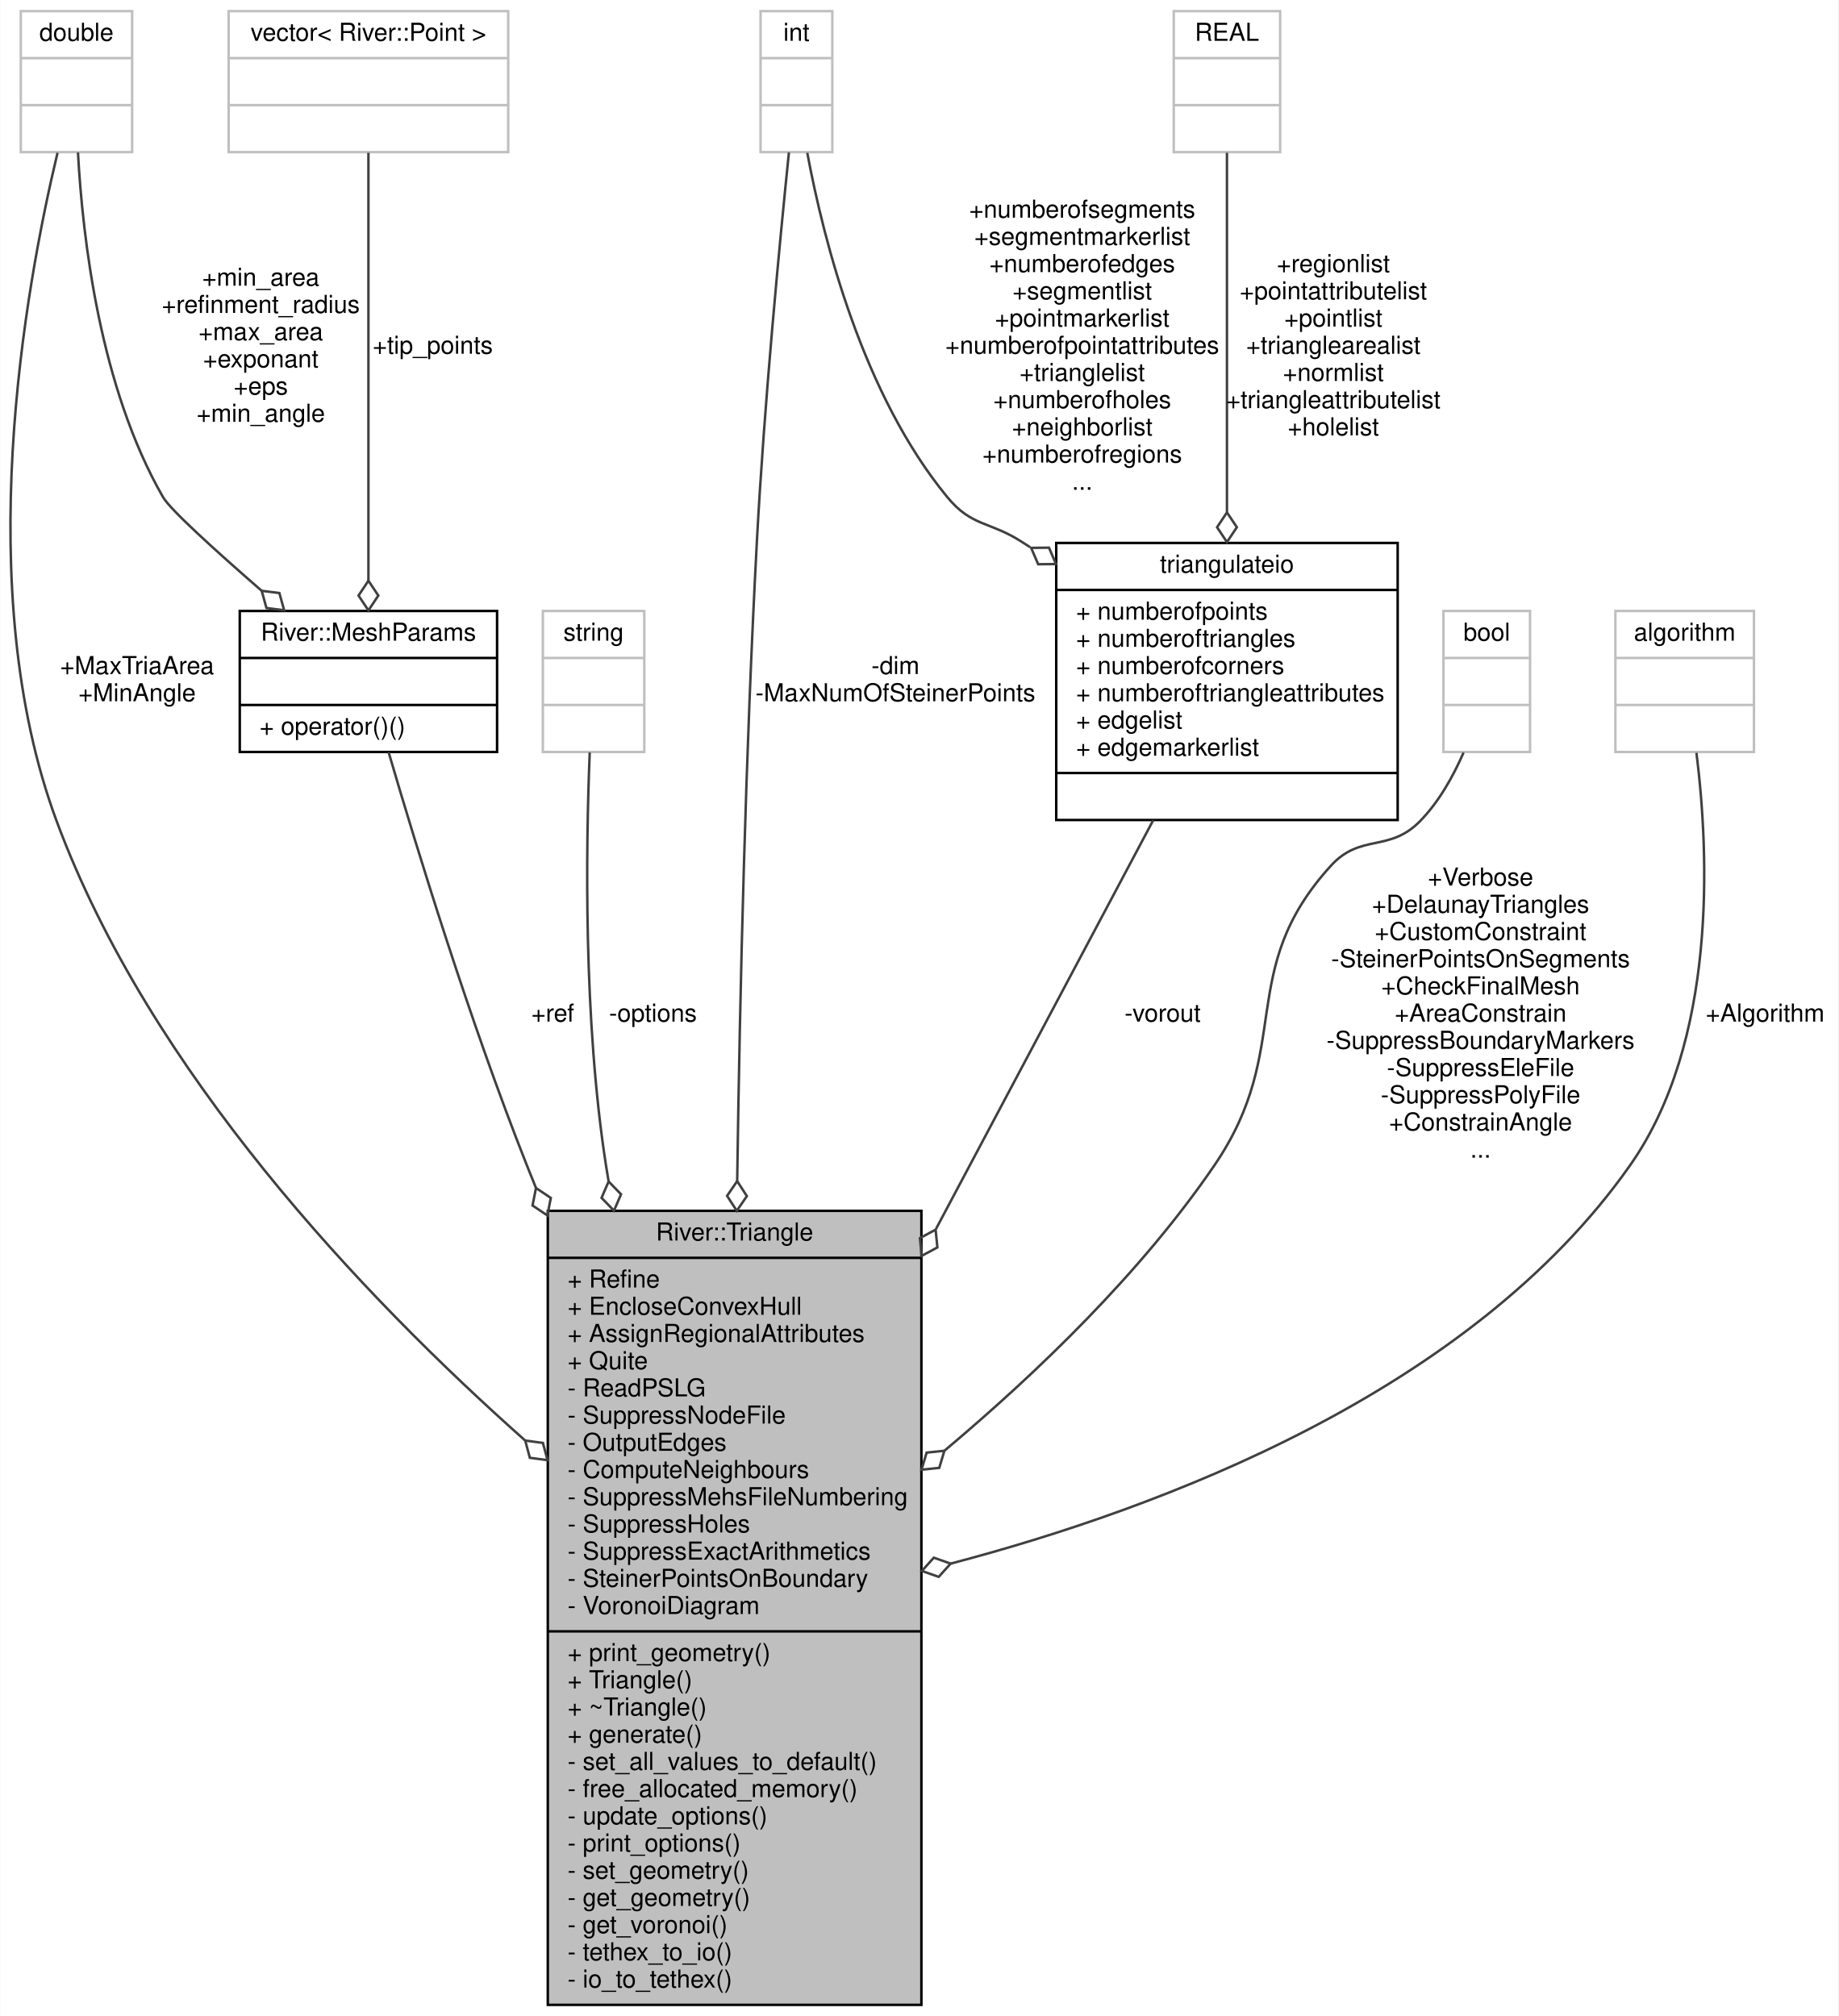
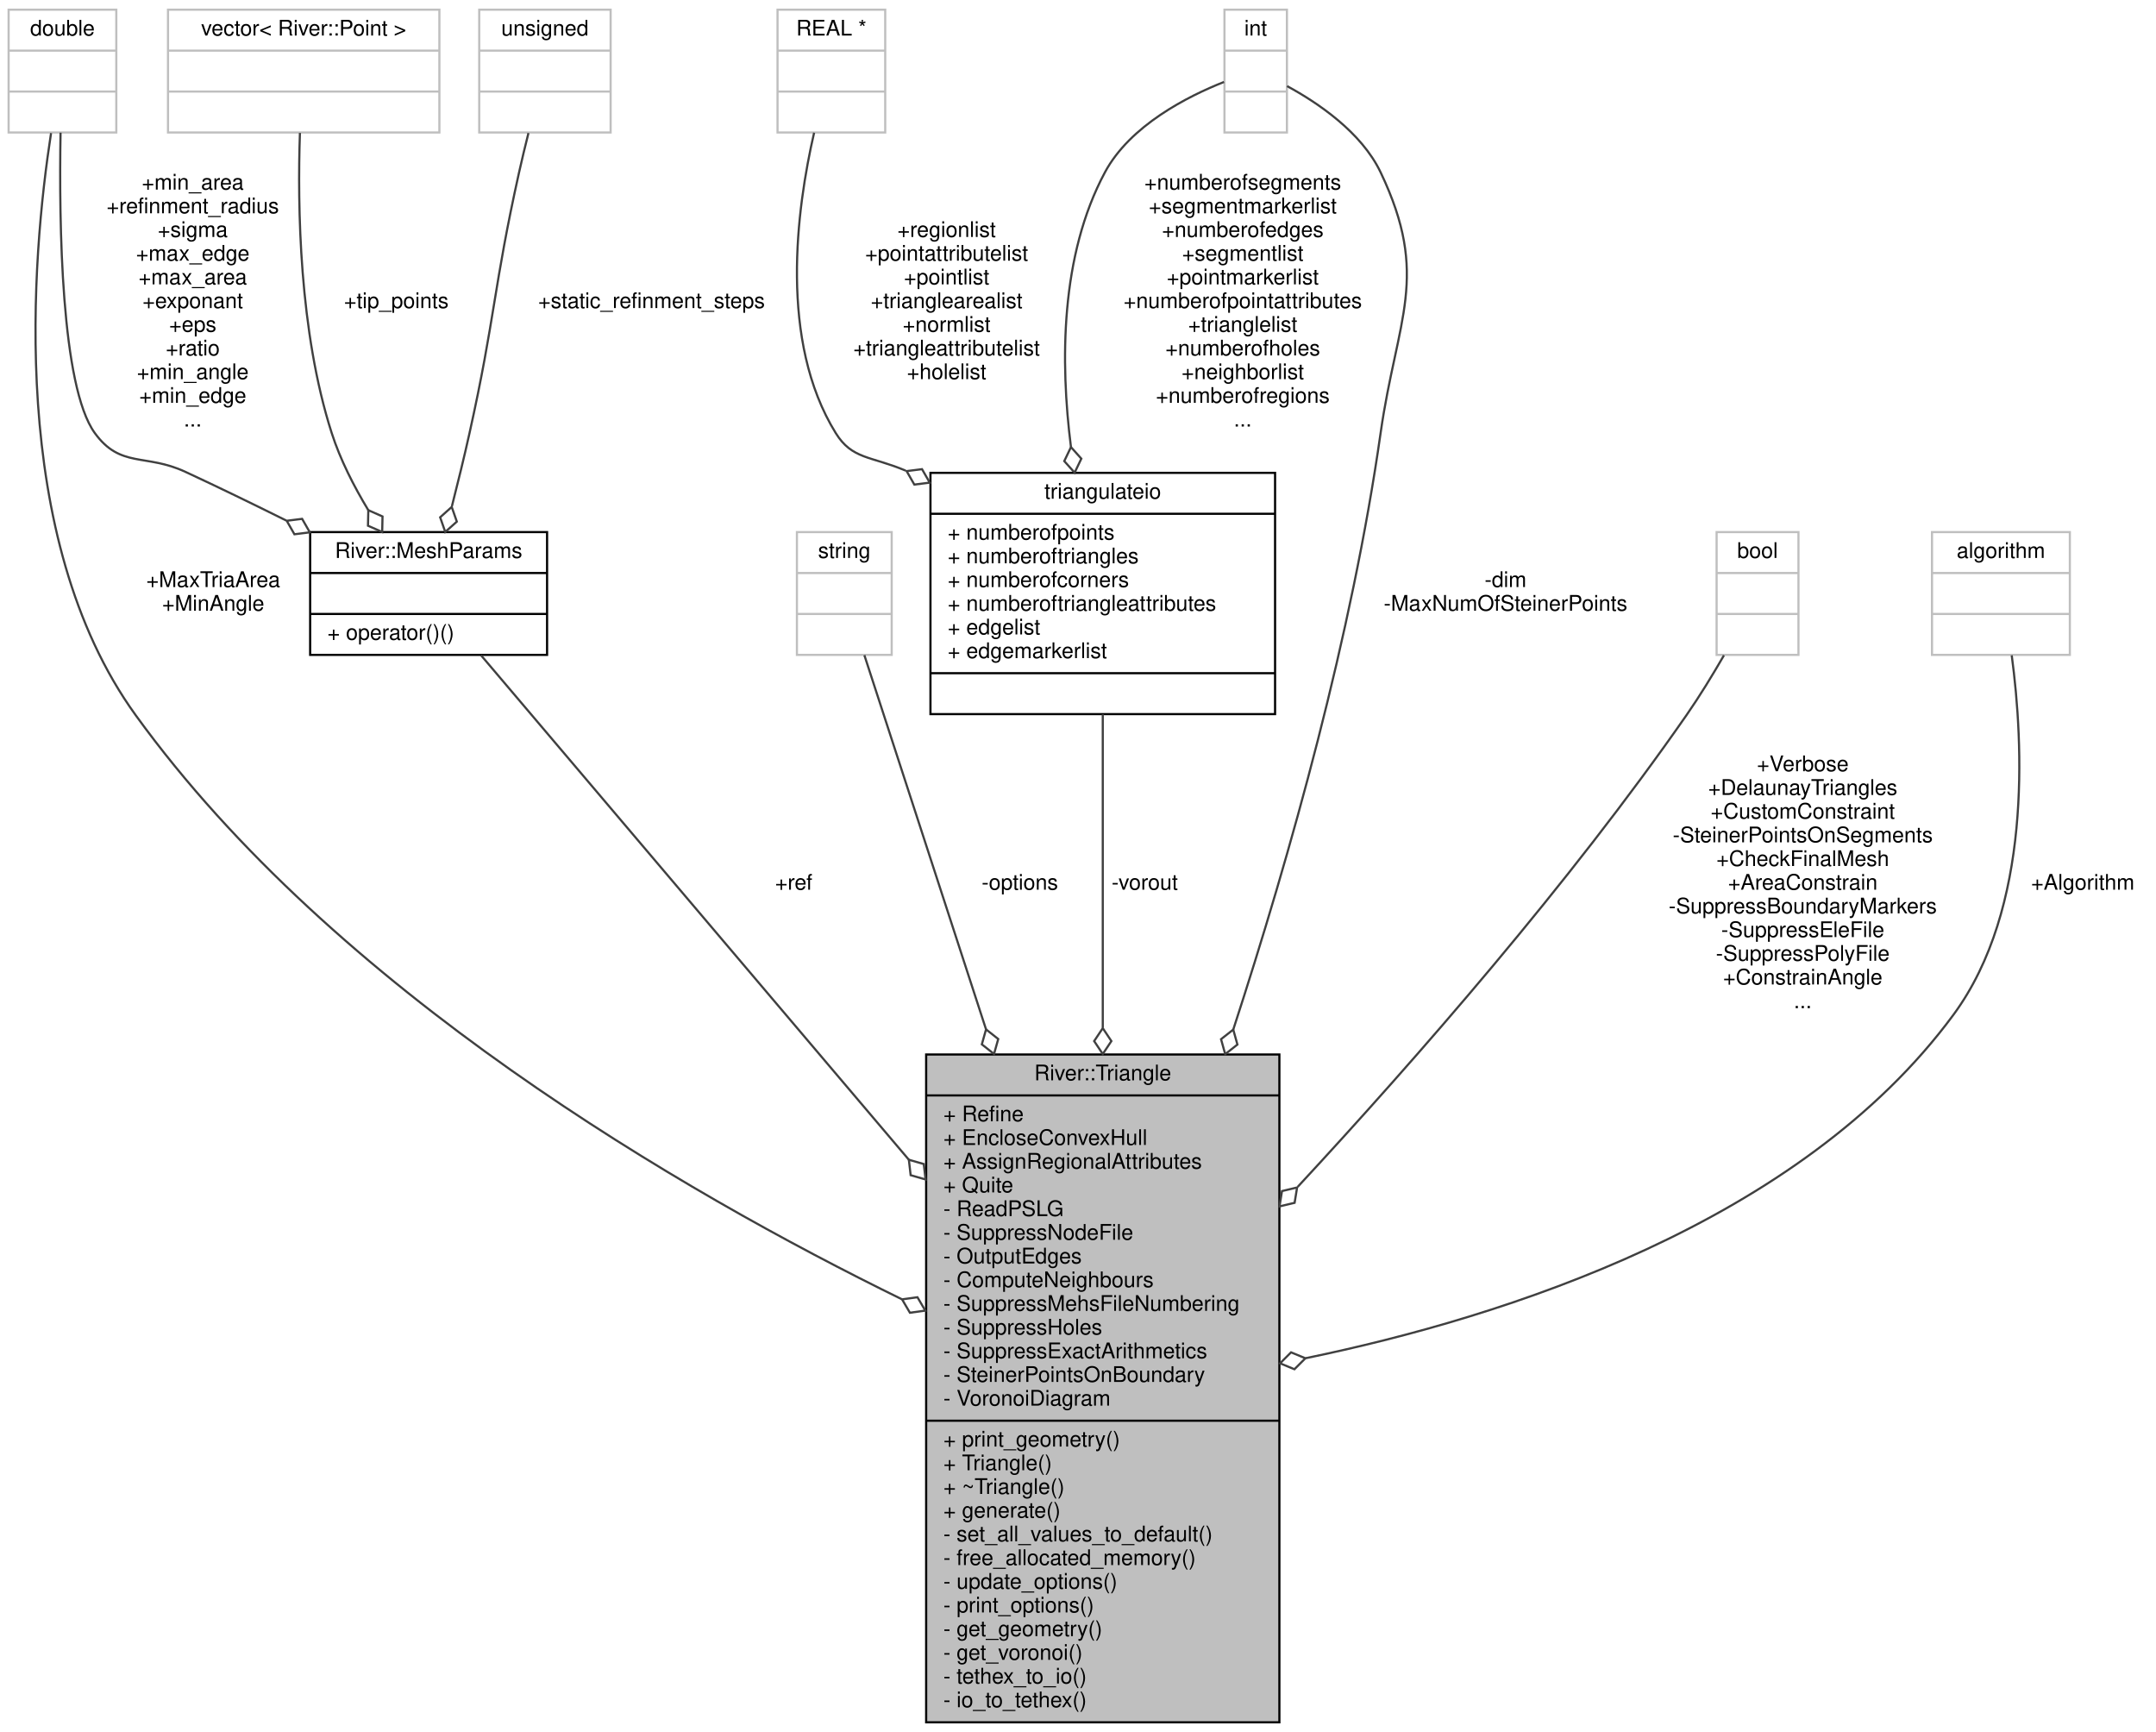
- <svg xmlns="http://www.w3.org/2000/svg" xmlns:xlink="http://www.w3.org/1999/xlink" width="743pt" height="815pt" viewBox="0.00 0.00 742.81 815.00">
-   <g id="graph0" class="graph" transform="scale(1 1) rotate(0) translate(4 811)">
-     <polygon fill="#ffffff" stroke="transparent" points="-4,4 -4,-811 738.812,-811 738.812,4 -4,4" />
+ <svg xmlns="http://www.w3.org/2000/svg" xmlns:xlink="http://www.w3.org/1999/xlink" width="1001pt" height="804pt" viewBox="0.00 0.00 1001.00 804.00">
+   <g id="graph0" class="graph" transform="scale(1 1) rotate(0) translate(4 800)">
+     <polygon fill="#ffffff" stroke="transparent" points="-4,4 -4,-800 997,-800 997,4 -4,4" />
    <g id="node1" class="node">
-       <polygon fill="#bfbfbf" stroke="#000000" points="217.312,-.5 217.312,-321.5 368.312,-321.5 368.312,-.5 217.312,-.5" />
-       <text text-anchor="middle" x="292.812" y="-309.5" font-family="Helvetica,sans-Serif" font-size="10.00" fill="#000000">River::Triangle</text>
-       <polyline fill="none" stroke="#000000" points="217.312,-302.5 368.312,-302.5 " />
-       <text text-anchor="start" x="225.312" y="-290.5" font-family="Helvetica,sans-Serif" font-size="10.00" fill="#000000">+ Refine</text>
-       <text text-anchor="start" x="225.312" y="-279.5" font-family="Helvetica,sans-Serif" font-size="10.00" fill="#000000">+ EncloseConvexHull</text>
-       <text text-anchor="start" x="225.312" y="-268.5" font-family="Helvetica,sans-Serif" font-size="10.00" fill="#000000">+ AssignRegionalAttributes</text>
-       <text text-anchor="start" x="225.312" y="-257.5" font-family="Helvetica,sans-Serif" font-size="10.00" fill="#000000">+ Quite</text>
-       <text text-anchor="start" x="225.312" y="-246.5" font-family="Helvetica,sans-Serif" font-size="10.00" fill="#000000">- ReadPSLG</text>
-       <text text-anchor="start" x="225.312" y="-235.5" font-family="Helvetica,sans-Serif" font-size="10.00" fill="#000000">- SuppressNodeFile</text>
-       <text text-anchor="start" x="225.312" y="-224.5" font-family="Helvetica,sans-Serif" font-size="10.00" fill="#000000">- OutputEdges</text>
-       <text text-anchor="start" x="225.312" y="-213.5" font-family="Helvetica,sans-Serif" font-size="10.00" fill="#000000">- ComputeNeighbours</text>
-       <text text-anchor="start" x="225.312" y="-202.5" font-family="Helvetica,sans-Serif" font-size="10.00" fill="#000000">- SuppressMehsFileNumbering</text>
-       <text text-anchor="start" x="225.312" y="-191.5" font-family="Helvetica,sans-Serif" font-size="10.00" fill="#000000">- SuppressHoles</text>
-       <text text-anchor="start" x="225.312" y="-180.5" font-family="Helvetica,sans-Serif" font-size="10.00" fill="#000000">- SuppressExactArithmetics</text>
-       <text text-anchor="start" x="225.312" y="-169.5" font-family="Helvetica,sans-Serif" font-size="10.00" fill="#000000">- SteinerPointsOnBoundary</text>
-       <text text-anchor="start" x="225.312" y="-158.5" font-family="Helvetica,sans-Serif" font-size="10.00" fill="#000000">- VoronoiDiagram</text>
-       <polyline fill="none" stroke="#000000" points="217.312,-151.5 368.312,-151.5 " />
-       <text text-anchor="start" x="225.312" y="-139.5" font-family="Helvetica,sans-Serif" font-size="10.00" fill="#000000">+ print_geometry()</text>
-       <text text-anchor="start" x="225.312" y="-128.5" font-family="Helvetica,sans-Serif" font-size="10.00" fill="#000000">+ Triangle()</text>
-       <text text-anchor="start" x="225.312" y="-117.5" font-family="Helvetica,sans-Serif" font-size="10.00" fill="#000000">+ ~Triangle()</text>
-       <text text-anchor="start" x="225.312" y="-106.5" font-family="Helvetica,sans-Serif" font-size="10.00" fill="#000000">+ generate()</text>
-       <text text-anchor="start" x="225.312" y="-95.5" font-family="Helvetica,sans-Serif" font-size="10.00" fill="#000000">- set_all_values_to_default()</text>
-       <text text-anchor="start" x="225.312" y="-84.5" font-family="Helvetica,sans-Serif" font-size="10.00" fill="#000000">- free_allocated_memory()</text>
-       <text text-anchor="start" x="225.312" y="-73.5" font-family="Helvetica,sans-Serif" font-size="10.00" fill="#000000">- update_options()</text>
-       <text text-anchor="start" x="225.312" y="-62.5" font-family="Helvetica,sans-Serif" font-size="10.00" fill="#000000">- print_options()</text>
-       <text text-anchor="start" x="225.312" y="-51.5" font-family="Helvetica,sans-Serif" font-size="10.00" fill="#000000">- set_geometry()</text>
-       <text text-anchor="start" x="225.312" y="-40.5" font-family="Helvetica,sans-Serif" font-size="10.00" fill="#000000">- get_geometry()</text>
-       <text text-anchor="start" x="225.312" y="-29.5" font-family="Helvetica,sans-Serif" font-size="10.00" fill="#000000">- get_voronoi()</text>
-       <text text-anchor="start" x="225.312" y="-18.5" font-family="Helvetica,sans-Serif" font-size="10.00" fill="#000000">- tethex_to_io()</text>
-       <text text-anchor="start" x="225.312" y="-7.5" font-family="Helvetica,sans-Serif" font-size="10.00" fill="#000000">- io_to_tethex()</text>
+       <polygon fill="#bfbfbf" stroke="#000000" points="426,-.5 426,-310.5 590,-310.5 590,-.5 426,-.5" />
+       <text text-anchor="middle" x="508" y="-298.5" font-family="Helvetica,sans-Serif" font-size="10.00" fill="#000000">River::Triangle</text>
+       <polyline fill="none" stroke="#000000" points="426,-291.5 590,-291.5 " />
+       <text text-anchor="start" x="434" y="-279.5" font-family="Helvetica,sans-Serif" font-size="10.00" fill="#000000">+ Refine</text>
+       <text text-anchor="start" x="434" y="-268.5" font-family="Helvetica,sans-Serif" font-size="10.00" fill="#000000">+ EncloseConvexHull</text>
+       <text text-anchor="start" x="434" y="-257.5" font-family="Helvetica,sans-Serif" font-size="10.00" fill="#000000">+ AssignRegionalAttributes</text>
+       <text text-anchor="start" x="434" y="-246.5" font-family="Helvetica,sans-Serif" font-size="10.00" fill="#000000">+ Quite</text>
+       <text text-anchor="start" x="434" y="-235.5" font-family="Helvetica,sans-Serif" font-size="10.00" fill="#000000">- ReadPSLG</text>
+       <text text-anchor="start" x="434" y="-224.5" font-family="Helvetica,sans-Serif" font-size="10.00" fill="#000000">- SuppressNodeFile</text>
+       <text text-anchor="start" x="434" y="-213.5" font-family="Helvetica,sans-Serif" font-size="10.00" fill="#000000">- OutputEdges</text>
+       <text text-anchor="start" x="434" y="-202.5" font-family="Helvetica,sans-Serif" font-size="10.00" fill="#000000">- ComputeNeighbours</text>
+       <text text-anchor="start" x="434" y="-191.5" font-family="Helvetica,sans-Serif" font-size="10.00" fill="#000000">- SuppressMehsFileNumbering</text>
+       <text text-anchor="start" x="434" y="-180.5" font-family="Helvetica,sans-Serif" font-size="10.00" fill="#000000">- SuppressHoles</text>
+       <text text-anchor="start" x="434" y="-169.5" font-family="Helvetica,sans-Serif" font-size="10.00" fill="#000000">- SuppressExactArithmetics</text>
+       <text text-anchor="start" x="434" y="-158.5" font-family="Helvetica,sans-Serif" font-size="10.00" fill="#000000">- SteinerPointsOnBoundary</text>
+       <text text-anchor="start" x="434" y="-147.5" font-family="Helvetica,sans-Serif" font-size="10.00" fill="#000000">- VoronoiDiagram</text>
+       <polyline fill="none" stroke="#000000" points="426,-140.5 590,-140.5 " />
+       <text text-anchor="start" x="434" y="-128.5" font-family="Helvetica,sans-Serif" font-size="10.00" fill="#000000">+ print_geometry()</text>
+       <text text-anchor="start" x="434" y="-117.5" font-family="Helvetica,sans-Serif" font-size="10.00" fill="#000000">+ Triangle()</text>
+       <text text-anchor="start" x="434" y="-106.5" font-family="Helvetica,sans-Serif" font-size="10.00" fill="#000000">+ ~Triangle()</text>
+       <text text-anchor="start" x="434" y="-95.5" font-family="Helvetica,sans-Serif" font-size="10.00" fill="#000000">+ generate()</text>
+       <text text-anchor="start" x="434" y="-84.5" font-family="Helvetica,sans-Serif" font-size="10.00" fill="#000000">- set_all_values_to_default()</text>
+       <text text-anchor="start" x="434" y="-73.5" font-family="Helvetica,sans-Serif" font-size="10.00" fill="#000000">- free_allocated_memory()</text>
+       <text text-anchor="start" x="434" y="-62.5" font-family="Helvetica,sans-Serif" font-size="10.00" fill="#000000">- update_options()</text>
+       <text text-anchor="start" x="434" y="-51.5" font-family="Helvetica,sans-Serif" font-size="10.00" fill="#000000">- print_options()</text>
+       <text text-anchor="start" x="434" y="-40.5" font-family="Helvetica,sans-Serif" font-size="10.00" fill="#000000">- get_geometry()</text>
+       <text text-anchor="start" x="434" y="-29.5" font-family="Helvetica,sans-Serif" font-size="10.00" fill="#000000">- get_voronoi()</text>
+       <text text-anchor="start" x="434" y="-18.5" font-family="Helvetica,sans-Serif" font-size="10.00" fill="#000000">- tethex_to_io()</text>
+       <text text-anchor="start" x="434" y="-7.5" font-family="Helvetica,sans-Serif" font-size="10.00" fill="#000000">- io_to_tethex()</text>
    </g>
    <g id="node2" class="node">
-       <polygon fill="#ffffff" stroke="#bfbfbf" points="4.312,-749.5 4.312,-806.5 49.312,-806.5 49.312,-749.5 4.312,-749.5" />
-       <text text-anchor="middle" x="26.812" y="-794.5" font-family="Helvetica,sans-Serif" font-size="10.00" fill="#000000">double</text>
-       <polyline fill="none" stroke="#bfbfbf" points="4.312,-787.5 49.312,-787.5 " />
-       <text text-anchor="middle" x="26.812" y="-775.5" font-family="Helvetica,sans-Serif" font-size="10.00" fill="#000000"> </text>
-       <polyline fill="none" stroke="#bfbfbf" points="4.312,-768.5 49.312,-768.5 " />
-       <text text-anchor="middle" x="26.812" y="-756.5" font-family="Helvetica,sans-Serif" font-size="10.00" fill="#000000"> </text>
+       <polygon fill="#ffffff" stroke="#bfbfbf" points="0,-738.5 0,-795.5 50,-795.5 50,-738.5 0,-738.5" />
+       <text text-anchor="middle" x="25" y="-783.5" font-family="Helvetica,sans-Serif" font-size="10.00" fill="#000000">double</text>
+       <polyline fill="none" stroke="#bfbfbf" points="0,-776.5 50,-776.5 " />
+       <text text-anchor="middle" x="25" y="-764.5" font-family="Helvetica,sans-Serif" font-size="10.00" fill="#000000"> </text>
+       <polyline fill="none" stroke="#bfbfbf" points="0,-757.5 50,-757.5 " />
+       <text text-anchor="middle" x="25" y="-745.5" font-family="Helvetica,sans-Serif" font-size="10.00" fill="#000000"> </text>
    </g>
    <g id="edge1" class="edge">
-       <path fill="none" stroke="#404040" d="M19.156,-749.233C6.071,-694.553 -15.99,-572.708 18.812,-479 56.433,-377.704 142.394,-287.068 208.077,-228.727" />
-       <polygon fill="none" stroke="#404040" points="208.187,-228.63 210.056,-221.665 217.203,-220.711 215.335,-227.676 208.187,-228.63" />
-       <text text-anchor="middle" x="51.312" y="-538.5" font-family="Helvetica,sans-Serif" font-size="10.00" fill="#000000"> +MaxTriaArea</text>
-       <text text-anchor="middle" x="51.312" y="-527.5" font-family="Helvetica,sans-Serif" font-size="10.00" fill="#000000">+MinAngle</text>
+       <path fill="none" stroke="#404040" d="M19.703,-738.222C10.824,-680.827 -.695,-550.555 59,-468 151.353,-340.281 312.654,-246.828 414.702,-196.886" />
+       <polygon fill="none" stroke="#404040" points="414.815,-196.832 418.471,-190.616 425.615,-191.601 421.959,-197.816 414.815,-196.832" />
+       <text text-anchor="middle" x="95" y="-527.5" font-family="Helvetica,sans-Serif" font-size="10.00" fill="#000000"> +MaxTriaArea</text>
+       <text text-anchor="middle" x="95" y="-516.5" font-family="Helvetica,sans-Serif" font-size="10.00" fill="#000000">+MinAngle</text>
    </g>
    <g id="node7" class="node">
      <g id="a_node7">
        <a xlink:href="classRiver_1_1MeshParams.html" target="_top" xlink:title="Adaptive mesh area constraint function. ">
-           <polygon fill="#ffffff" stroke="#000000" points="92.812,-507 92.812,-564 196.812,-564 196.812,-507 92.812,-507" />
-           <text text-anchor="middle" x="144.812" y="-552" font-family="Helvetica,sans-Serif" font-size="10.00" fill="#000000">River::MeshParams</text>
-           <polyline fill="none" stroke="#000000" points="92.812,-545 196.812,-545 " />
-           <text text-anchor="middle" x="144.812" y="-533" font-family="Helvetica,sans-Serif" font-size="10.00" fill="#000000"> </text>
-           <polyline fill="none" stroke="#000000" points="92.812,-526 196.812,-526 " />
-           <text text-anchor="start" x="100.812" y="-514" font-family="Helvetica,sans-Serif" font-size="10.00" fill="#000000">+ operator()()</text>
+           <polygon fill="#ffffff" stroke="#000000" points="140,-496 140,-553 250,-553 250,-496 140,-496" />
+           <text text-anchor="middle" x="195" y="-541" font-family="Helvetica,sans-Serif" font-size="10.00" fill="#000000">River::MeshParams</text>
+           <polyline fill="none" stroke="#000000" points="140,-534 250,-534 " />
+           <text text-anchor="middle" x="195" y="-522" font-family="Helvetica,sans-Serif" font-size="10.00" fill="#000000"> </text>
+           <polyline fill="none" stroke="#000000" points="140,-515 250,-515 " />
+           <text text-anchor="start" x="148" y="-503" font-family="Helvetica,sans-Serif" font-size="10.00" fill="#000000">+ operator()()</text>
        </a>
      </g>
    </g>
    <g id="edge8" class="edge">
-       <path fill="none" stroke="#404040" d="M27.419,-749.338C29.317,-714.278 36.394,-654.152 61.812,-610 64.697,-604.989 82.961,-588.433 101.624,-572.198" />
-       <polygon fill="none" stroke="#404040" points="101.675,-572.154 103.597,-565.204 110.752,-564.306 108.83,-571.256 101.675,-572.154" />
-       <text text-anchor="middle" x="101.312" y="-695.5" font-family="Helvetica,sans-Serif" font-size="10.00" fill="#000000"> +min_area</text>
-       <text text-anchor="middle" x="101.312" y="-684.5" font-family="Helvetica,sans-Serif" font-size="10.00" fill="#000000">+refinment_radius</text>
-       <text text-anchor="middle" x="101.312" y="-673.5" font-family="Helvetica,sans-Serif" font-size="10.00" fill="#000000">+max_area</text>
-       <text text-anchor="middle" x="101.312" y="-662.5" font-family="Helvetica,sans-Serif" font-size="10.00" fill="#000000">+exponant</text>
-       <text text-anchor="middle" x="101.312" y="-651.5" font-family="Helvetica,sans-Serif" font-size="10.00" fill="#000000">+eps</text>
-       <text text-anchor="middle" x="101.312" y="-640.5" font-family="Helvetica,sans-Serif" font-size="10.00" fill="#000000">+min_angle</text>
+       <path fill="none" stroke="#404040" d="M24.114,-738.41C23.374,-696.384 24.355,-620.571 40,-599 51.923,-582.56 63.576,-589.545 82,-581 97.291,-573.908 113.584,-565.983 128.9,-558.363" />
+       <polygon fill="none" stroke="#404040" points="129.119,-558.254 132.696,-551.992 139.852,-552.885 136.275,-559.147 129.119,-558.254" />
+       <text text-anchor="middle" x="85.5" y="-712" font-family="Helvetica,sans-Serif" font-size="10.00" fill="#000000"> +min_area</text>
+       <text text-anchor="middle" x="85.5" y="-701" font-family="Helvetica,sans-Serif" font-size="10.00" fill="#000000">+refinment_radius</text>
+       <text text-anchor="middle" x="85.5" y="-690" font-family="Helvetica,sans-Serif" font-size="10.00" fill="#000000">+sigma</text>
+       <text text-anchor="middle" x="85.5" y="-679" font-family="Helvetica,sans-Serif" font-size="10.00" fill="#000000">+max_edge</text>
+       <text text-anchor="middle" x="85.5" y="-668" font-family="Helvetica,sans-Serif" font-size="10.00" fill="#000000">+max_area</text>
+       <text text-anchor="middle" x="85.5" y="-657" font-family="Helvetica,sans-Serif" font-size="10.00" fill="#000000">+exponant</text>
+       <text text-anchor="middle" x="85.5" y="-646" font-family="Helvetica,sans-Serif" font-size="10.00" fill="#000000">+eps</text>
+       <text text-anchor="middle" x="85.5" y="-635" font-family="Helvetica,sans-Serif" font-size="10.00" fill="#000000">+ratio</text>
+       <text text-anchor="middle" x="85.5" y="-624" font-family="Helvetica,sans-Serif" font-size="10.00" fill="#000000">+min_angle</text>
+       <text text-anchor="middle" x="85.5" y="-613" font-family="Helvetica,sans-Serif" font-size="10.00" fill="#000000">+min_edge</text>
+       <text text-anchor="middle" x="85.5" y="-602" font-family="Helvetica,sans-Serif" font-size="10.00" fill="#000000">...</text>
    </g>
    <g id="node3" class="node">
-       <polygon fill="#ffffff" stroke="#bfbfbf" points="215.312,-507 215.312,-564 256.312,-564 256.312,-507 215.312,-507" />
-       <text text-anchor="middle" x="235.812" y="-552" font-family="Helvetica,sans-Serif" font-size="10.00" fill="#000000">string</text>
-       <polyline fill="none" stroke="#bfbfbf" points="215.312,-545 256.312,-545 " />
-       <text text-anchor="middle" x="235.812" y="-533" font-family="Helvetica,sans-Serif" font-size="10.00" fill="#000000"> </text>
-       <polyline fill="none" stroke="#bfbfbf" points="215.312,-526 256.312,-526 " />
-       <text text-anchor="middle" x="235.812" y="-514" font-family="Helvetica,sans-Serif" font-size="10.00" fill="#000000"> </text>
+       <polygon fill="#ffffff" stroke="#bfbfbf" points="366,-496 366,-553 410,-553 410,-496 366,-496" />
+       <text text-anchor="middle" x="388" y="-541" font-family="Helvetica,sans-Serif" font-size="10.00" fill="#000000">string</text>
+       <polyline fill="none" stroke="#bfbfbf" points="366,-534 410,-534 " />
+       <text text-anchor="middle" x="388" y="-522" font-family="Helvetica,sans-Serif" font-size="10.00" fill="#000000"> </text>
+       <polyline fill="none" stroke="#bfbfbf" points="366,-515 410,-515 " />
+       <text text-anchor="middle" x="388" y="-503" font-family="Helvetica,sans-Serif" font-size="10.00" fill="#000000"> </text>
    </g>
    <g id="edge2" class="edge">
-       <path fill="none" stroke="#404040" d="M234.257,-506.803C232.703,-468.511 231.69,-398.712 240.812,-340 241.152,-337.817 241.51,-335.622 241.886,-333.419" />
-       <polygon fill="none" stroke="#404040" points="241.894,-333.37 239.041,-326.748 244.056,-321.566 246.91,-328.189 241.894,-333.37" />
-       <text text-anchor="middle" x="259.812" y="-398" font-family="Helvetica,sans-Serif" font-size="10.00" fill="#000000"> -options</text>
+       <path fill="none" stroke="#404040" d="M397.316,-495.852C409.601,-458.075 432.195,-388.6 453.781,-322.222" />
+       <polygon fill="none" stroke="#404040" points="453.804,-322.152 451.856,-315.209 457.515,-310.74 459.464,-317.683 453.804,-322.152" />
+       <text text-anchor="middle" x="469.5" y="-387" font-family="Helvetica,sans-Serif" font-size="10.00" fill="#000000"> -options</text>
    </g>
    <g id="node4" class="node">
      <g id="a_node4">
        <a xlink:href="structtriangulateio.html" target="_top" xlink:title="Used to pass data into and out of the triangulate() procedure. ">
-           <polygon fill="#ffffff" stroke="#000000" points="422.812,-479.5 422.812,-591.5 560.812,-591.5 560.812,-479.5 422.812,-479.5" />
-           <text text-anchor="middle" x="491.812" y="-579.5" font-family="Helvetica,sans-Serif" font-size="10.00" fill="#000000">triangulateio</text>
-           <polyline fill="none" stroke="#000000" points="422.812,-572.5 560.812,-572.5 " />
-           <text text-anchor="start" x="430.812" y="-560.5" font-family="Helvetica,sans-Serif" font-size="10.00" fill="#000000">+ numberofpoints</text>
-           <text text-anchor="start" x="430.812" y="-549.5" font-family="Helvetica,sans-Serif" font-size="10.00" fill="#000000">+ numberoftriangles</text>
-           <text text-anchor="start" x="430.812" y="-538.5" font-family="Helvetica,sans-Serif" font-size="10.00" fill="#000000">+ numberofcorners</text>
-           <text text-anchor="start" x="430.812" y="-527.5" font-family="Helvetica,sans-Serif" font-size="10.00" fill="#000000">+ numberoftriangleattributes</text>
-           <text text-anchor="start" x="430.812" y="-516.5" font-family="Helvetica,sans-Serif" font-size="10.00" fill="#000000">+ edgelist</text>
-           <text text-anchor="start" x="430.812" y="-505.5" font-family="Helvetica,sans-Serif" font-size="10.00" fill="#000000">+ edgemarkerlist</text>
-           <polyline fill="none" stroke="#000000" points="422.812,-498.5 560.812,-498.5 " />
-           <text text-anchor="middle" x="491.812" y="-486.5" font-family="Helvetica,sans-Serif" font-size="10.00" fill="#000000"> </text>
+           <polygon fill="#ffffff" stroke="#000000" points="428,-468.5 428,-580.5 588,-580.5 588,-468.5 428,-468.5" />
+           <text text-anchor="middle" x="508" y="-568.5" font-family="Helvetica,sans-Serif" font-size="10.00" fill="#000000">triangulateio</text>
+           <polyline fill="none" stroke="#000000" points="428,-561.5 588,-561.5 " />
+           <text text-anchor="start" x="436" y="-549.5" font-family="Helvetica,sans-Serif" font-size="10.00" fill="#000000">+ numberofpoints</text>
+           <text text-anchor="start" x="436" y="-538.5" font-family="Helvetica,sans-Serif" font-size="10.00" fill="#000000">+ numberoftriangles</text>
+           <text text-anchor="start" x="436" y="-527.5" font-family="Helvetica,sans-Serif" font-size="10.00" fill="#000000">+ numberofcorners</text>
+           <text text-anchor="start" x="436" y="-516.5" font-family="Helvetica,sans-Serif" font-size="10.00" fill="#000000">+ numberoftriangleattributes</text>
+           <text text-anchor="start" x="436" y="-505.5" font-family="Helvetica,sans-Serif" font-size="10.00" fill="#000000">+ edgelist</text>
+           <text text-anchor="start" x="436" y="-494.5" font-family="Helvetica,sans-Serif" font-size="10.00" fill="#000000">+ edgemarkerlist</text>
+           <polyline fill="none" stroke="#000000" points="428,-487.5 588,-487.5 " />
+           <text text-anchor="middle" x="508" y="-475.5" font-family="Helvetica,sans-Serif" font-size="10.00" fill="#000000"> </text>
        </a>
      </g>
    </g>
    <g id="edge3" class="edge">
-       <path fill="none" stroke="#404040" d="M462.02,-479.434C438.747,-435.636 405.25,-372.597 374.191,-314.147" />
-       <polygon fill="none" stroke="#404040" points="374.053,-313.889 367.706,-310.467 368.423,-303.292 374.77,-306.713 374.053,-313.889" />
-       <text text-anchor="middle" x="465.812" y="-398" font-family="Helvetica,sans-Serif" font-size="10.00" fill="#000000"> -vorout</text>
+       <path fill="none" stroke="#404040" d="M508,-468.457C508,-429.458 508,-375.258 508,-322.909" />
+       <polygon fill="none" stroke="#404040" points="508,-322.717 504,-316.717 508,-310.717 512,-316.717 508,-322.717" />
+       <text text-anchor="middle" x="527.5" y="-387" font-family="Helvetica,sans-Serif" font-size="10.00" fill="#000000"> -vorout</text>
    </g>
    <g id="node5" class="node">
-       <polygon fill="#ffffff" stroke="#bfbfbf" points="303.312,-749.5 303.312,-806.5 332.312,-806.5 332.312,-749.5 303.312,-749.5" />
-       <text text-anchor="middle" x="317.812" y="-794.5" font-family="Helvetica,sans-Serif" font-size="10.00" fill="#000000">int</text>
-       <polyline fill="none" stroke="#bfbfbf" points="303.312,-787.5 332.312,-787.5 " />
-       <text text-anchor="middle" x="317.812" y="-775.5" font-family="Helvetica,sans-Serif" font-size="10.00" fill="#000000"> </text>
-       <polyline fill="none" stroke="#bfbfbf" points="303.312,-768.5 332.312,-768.5 " />
-       <text text-anchor="middle" x="317.812" y="-756.5" font-family="Helvetica,sans-Serif" font-size="10.00" fill="#000000"> </text>
+       <polygon fill="#ffffff" stroke="#bfbfbf" points="357,-738.5 357,-795.5 407,-795.5 407,-738.5 357,-738.5" />
+       <text text-anchor="middle" x="382" y="-783.5" font-family="Helvetica,sans-Serif" font-size="10.00" fill="#000000">REAL *</text>
+       <polyline fill="none" stroke="#bfbfbf" points="357,-776.5 407,-776.5 " />
+       <text text-anchor="middle" x="382" y="-764.5" font-family="Helvetica,sans-Serif" font-size="10.00" fill="#000000"> </text>
+       <polyline fill="none" stroke="#bfbfbf" points="357,-757.5 407,-757.5 " />
+       <text text-anchor="middle" x="382" y="-745.5" font-family="Helvetica,sans-Serif" font-size="10.00" fill="#000000"> </text>
+     </g>
+     <g id="edge4" class="edge">
+       <path fill="none" stroke="#404040" d="M373.981,-738.389C365.78,-702.84 357.612,-641.67 384,-599 391.619,-586.68 400.213,-588.385 416.486,-581.53" />
+       <polygon fill="none" stroke="#404040" points="416.93,-581.309 420.515,-575.052 427.67,-575.955 424.085,-582.211 416.93,-581.309" />
+       <text text-anchor="middle" x="435.5" y="-690" font-family="Helvetica,sans-Serif" font-size="10.00" fill="#000000"> +regionlist</text>
+       <text text-anchor="middle" x="435.5" y="-679" font-family="Helvetica,sans-Serif" font-size="10.00" fill="#000000">+pointattributelist</text>
+       <text text-anchor="middle" x="435.5" y="-668" font-family="Helvetica,sans-Serif" font-size="10.00" fill="#000000">+pointlist</text>
+       <text text-anchor="middle" x="435.5" y="-657" font-family="Helvetica,sans-Serif" font-size="10.00" fill="#000000">+trianglearealist</text>
+       <text text-anchor="middle" x="435.5" y="-646" font-family="Helvetica,sans-Serif" font-size="10.00" fill="#000000">+normlist</text>
+       <text text-anchor="middle" x="435.5" y="-635" font-family="Helvetica,sans-Serif" font-size="10.00" fill="#000000">+triangleattributelist</text>
+       <text text-anchor="middle" x="435.5" y="-624" font-family="Helvetica,sans-Serif" font-size="10.00" fill="#000000">+holelist</text>
+     </g>
+     <g id="node6" class="node">
+       <polygon fill="#ffffff" stroke="#bfbfbf" points="564.5,-738.5 564.5,-795.5 593.5,-795.5 593.5,-738.5 564.5,-738.5" />
+       <text text-anchor="middle" x="579" y="-783.5" font-family="Helvetica,sans-Serif" font-size="10.00" fill="#000000">int</text>
+       <polyline fill="none" stroke="#bfbfbf" points="564.5,-776.5 593.5,-776.5 " />
+       <text text-anchor="middle" x="579" y="-764.5" font-family="Helvetica,sans-Serif" font-size="10.00" fill="#000000"> </text>
+       <polyline fill="none" stroke="#bfbfbf" points="564.5,-757.5 593.5,-757.5 " />
+       <text text-anchor="middle" x="579" y="-745.5" font-family="Helvetica,sans-Serif" font-size="10.00" fill="#000000"> </text>
    </g>
    <g id="edge6" class="edge">
-       <path fill="none" stroke="#404040" d="M314.768,-749.363C311.022,-712.872 304.793,-647.829 301.812,-592 297.272,-506.962 294.99,-412.373 293.855,-333.522" />
-       <polygon fill="none" stroke="#404040" points="293.855,-333.505 289.772,-327.561 293.689,-321.506 297.772,-327.45 293.855,-333.505" />
-       <text text-anchor="middle" x="357.812" y="-538.5" font-family="Helvetica,sans-Serif" font-size="10.00" fill="#000000"> -dim</text>
-       <text text-anchor="middle" x="357.812" y="-527.5" font-family="Helvetica,sans-Serif" font-size="10.00" fill="#000000">-MaxNumOfSteinerPoints</text>
-     </g>
-     <g id="edge4" class="edge">
-       <path fill="none" stroke="#404040" d="M322.182,-749.223C328.907,-713.224 344.768,-651.305 378.812,-610 388.702,-598.001 395.713,-600.378 408.812,-592 409.95,-591.272 411.096,-590.536 412.247,-589.794" />
-       <polygon fill="none" stroke="#404040" points="412.666,-589.521 415.507,-582.893 422.718,-582.967 419.877,-589.595 412.666,-589.521" />
-       <text text-anchor="middle" x="433.312" y="-723" font-family="Helvetica,sans-Serif" font-size="10.00" fill="#000000"> +numberofsegments</text>
-       <text text-anchor="middle" x="433.312" y="-712" font-family="Helvetica,sans-Serif" font-size="10.00" fill="#000000">+segmentmarkerlist</text>
-       <text text-anchor="middle" x="433.312" y="-701" font-family="Helvetica,sans-Serif" font-size="10.00" fill="#000000">+numberofedges</text>
-       <text text-anchor="middle" x="433.312" y="-690" font-family="Helvetica,sans-Serif" font-size="10.00" fill="#000000">+segmentlist</text>
-       <text text-anchor="middle" x="433.312" y="-679" font-family="Helvetica,sans-Serif" font-size="10.00" fill="#000000">+pointmarkerlist</text>
-       <text text-anchor="middle" x="433.312" y="-668" font-family="Helvetica,sans-Serif" font-size="10.00" fill="#000000">+numberofpointattributes</text>
-       <text text-anchor="middle" x="433.312" y="-657" font-family="Helvetica,sans-Serif" font-size="10.00" fill="#000000">+trianglelist</text>
-       <text text-anchor="middle" x="433.312" y="-646" font-family="Helvetica,sans-Serif" font-size="10.00" fill="#000000">+numberofholes</text>
-       <text text-anchor="middle" x="433.312" y="-635" font-family="Helvetica,sans-Serif" font-size="10.00" fill="#000000">+neighborlist</text>
-       <text text-anchor="middle" x="433.312" y="-624" font-family="Helvetica,sans-Serif" font-size="10.00" fill="#000000">+numberofregions</text>
-       <text text-anchor="middle" x="433.312" y="-613" font-family="Helvetica,sans-Serif" font-size="10.00" fill="#000000">...</text>
-     </g>
-     <g id="node6" class="node">
-       <polygon fill="#ffffff" stroke="#bfbfbf" points="470.312,-749.5 470.312,-806.5 513.312,-806.5 513.312,-749.5 470.312,-749.5" />
-       <text text-anchor="middle" x="491.812" y="-794.5" font-family="Helvetica,sans-Serif" font-size="10.00" fill="#000000">REAL</text>
-       <polyline fill="none" stroke="#bfbfbf" points="470.312,-787.5 513.312,-787.5 " />
-       <text text-anchor="middle" x="491.812" y="-775.5" font-family="Helvetica,sans-Serif" font-size="10.00" fill="#000000"> </text>
-       <polyline fill="none" stroke="#bfbfbf" points="470.312,-768.5 513.312,-768.5 " />
-       <text text-anchor="middle" x="491.812" y="-756.5" font-family="Helvetica,sans-Serif" font-size="10.00" fill="#000000"> </text>
+       <path fill="none" stroke="#404040" d="M593.587,-760.026C607.651,-752.398 628.076,-738.718 637,-720 660.144,-671.457 644.586,-652.24 637,-599 623.685,-505.552 595.341,-404.272 568.603,-322.12" />
+       <polygon fill="none" stroke="#404040" points="568.583,-322.06 562.912,-317.606 564.843,-310.658 570.514,-315.112 568.583,-322.06" />
+       <text text-anchor="middle" x="695" y="-527.5" font-family="Helvetica,sans-Serif" font-size="10.00" fill="#000000"> -dim</text>
+       <text text-anchor="middle" x="695" y="-516.5" font-family="Helvetica,sans-Serif" font-size="10.00" fill="#000000">-MaxNumOfSteinerPoints</text>
    </g>
    <g id="edge5" class="edge">
-       <path fill="none" stroke="#404040" d="M491.812,-749.23C491.812,-713.682 491.812,-652.025 491.812,-604.042" />
-       <polygon fill="none" stroke="#404040" points="491.812,-603.849 487.812,-597.849 491.812,-591.849 495.812,-597.849 491.812,-603.849" />
-       <text text-anchor="middle" x="534.812" y="-701" font-family="Helvetica,sans-Serif" font-size="10.00" fill="#000000"> +regionlist</text>
-       <text text-anchor="middle" x="534.812" y="-690" font-family="Helvetica,sans-Serif" font-size="10.00" fill="#000000">+pointattributelist</text>
-       <text text-anchor="middle" x="534.812" y="-679" font-family="Helvetica,sans-Serif" font-size="10.00" fill="#000000">+pointlist</text>
-       <text text-anchor="middle" x="534.812" y="-668" font-family="Helvetica,sans-Serif" font-size="10.00" fill="#000000">+trianglearealist</text>
-       <text text-anchor="middle" x="534.812" y="-657" font-family="Helvetica,sans-Serif" font-size="10.00" fill="#000000">+normlist</text>
-       <text text-anchor="middle" x="534.812" y="-646" font-family="Helvetica,sans-Serif" font-size="10.00" fill="#000000">+triangleattributelist</text>
-       <text text-anchor="middle" x="534.812" y="-635" font-family="Helvetica,sans-Serif" font-size="10.00" fill="#000000">+holelist</text>
+       <path fill="none" stroke="#404040" d="M564.293,-761.958C547.454,-755.3 520.693,-741.8 509,-720 488.282,-681.373 488.212,-631.967 493.231,-592.487" />
+       <polygon fill="none" stroke="#404040" points="493.235,-592.456 490.125,-585.95 494.934,-580.577 498.044,-587.082 493.235,-592.456" />
+       <text text-anchor="middle" x="573" y="-712" font-family="Helvetica,sans-Serif" font-size="10.00" fill="#000000"> +numberofsegments</text>
+       <text text-anchor="middle" x="573" y="-701" font-family="Helvetica,sans-Serif" font-size="10.00" fill="#000000">+segmentmarkerlist</text>
+       <text text-anchor="middle" x="573" y="-690" font-family="Helvetica,sans-Serif" font-size="10.00" fill="#000000">+numberofedges</text>
+       <text text-anchor="middle" x="573" y="-679" font-family="Helvetica,sans-Serif" font-size="10.00" fill="#000000">+segmentlist</text>
+       <text text-anchor="middle" x="573" y="-668" font-family="Helvetica,sans-Serif" font-size="10.00" fill="#000000">+pointmarkerlist</text>
+       <text text-anchor="middle" x="573" y="-657" font-family="Helvetica,sans-Serif" font-size="10.00" fill="#000000">+numberofpointattributes</text>
+       <text text-anchor="middle" x="573" y="-646" font-family="Helvetica,sans-Serif" font-size="10.00" fill="#000000">+trianglelist</text>
+       <text text-anchor="middle" x="573" y="-635" font-family="Helvetica,sans-Serif" font-size="10.00" fill="#000000">+numberofholes</text>
+       <text text-anchor="middle" x="573" y="-624" font-family="Helvetica,sans-Serif" font-size="10.00" fill="#000000">+neighborlist</text>
+       <text text-anchor="middle" x="573" y="-613" font-family="Helvetica,sans-Serif" font-size="10.00" fill="#000000">+numberofregions</text>
+       <text text-anchor="middle" x="573" y="-602" font-family="Helvetica,sans-Serif" font-size="10.00" fill="#000000">...</text>
    </g>
    <g id="edge7" class="edge">
-       <path fill="none" stroke="#404040" d="M152.963,-506.947C164.202,-468.522 185.706,-398.262 208.812,-340 210.017,-336.964 211.247,-333.906 212.501,-330.832" />
-       <polygon fill="none" stroke="#404040" points="212.543,-330.731 211.143,-323.657 217.134,-319.644 218.534,-326.717 212.543,-330.731" />
-       <text text-anchor="middle" x="219.312" y="-398" font-family="Helvetica,sans-Serif" font-size="10.00" fill="#000000"> +ref</text>
+       <path fill="none" stroke="#404040" d="M219.3,-495.852C261.414,-446.204 349.969,-341.805 417.965,-261.643" />
+       <polygon fill="none" stroke="#404040" points="417.969,-261.639 418.8,-254.476 425.731,-252.488 424.901,-259.651 417.969,-261.639" />
+       <text text-anchor="middle" x="364.5" y="-387" font-family="Helvetica,sans-Serif" font-size="10.00" fill="#000000"> +ref</text>
    </g>
    <g id="node8" class="node">
-       <polygon fill="#ffffff" stroke="#bfbfbf" points="88.312,-749.5 88.312,-806.5 201.312,-806.5 201.312,-749.5 88.312,-749.5" />
-       <text text-anchor="middle" x="144.812" y="-794.5" font-family="Helvetica,sans-Serif" font-size="10.00" fill="#000000">vector&lt; River::Point &gt;</text>
-       <polyline fill="none" stroke="#bfbfbf" points="88.312,-787.5 201.312,-787.5 " />
-       <text text-anchor="middle" x="144.812" y="-775.5" font-family="Helvetica,sans-Serif" font-size="10.00" fill="#000000"> </text>
-       <polyline fill="none" stroke="#bfbfbf" points="88.312,-768.5 201.312,-768.5 " />
-       <text text-anchor="middle" x="144.812" y="-756.5" font-family="Helvetica,sans-Serif" font-size="10.00" fill="#000000"> </text>
+       <polygon fill="#ffffff" stroke="#bfbfbf" points="74,-738.5 74,-795.5 200,-795.5 200,-738.5 74,-738.5" />
+       <text text-anchor="middle" x="137" y="-783.5" font-family="Helvetica,sans-Serif" font-size="10.00" fill="#000000">vector&lt; River::Point &gt;</text>
+       <polyline fill="none" stroke="#bfbfbf" points="74,-776.5 200,-776.5 " />
+       <text text-anchor="middle" x="137" y="-764.5" font-family="Helvetica,sans-Serif" font-size="10.00" fill="#000000"> </text>
+       <polyline fill="none" stroke="#bfbfbf" points="74,-757.5 200,-757.5 " />
+       <text text-anchor="middle" x="137" y="-745.5" font-family="Helvetica,sans-Serif" font-size="10.00" fill="#000000"> </text>
    </g>
    <g id="edge9" class="edge">
-       <path fill="none" stroke="#404040" d="M144.812,-749.23C144.812,-706.296 144.812,-625.274 144.812,-576.259" />
-       <polygon fill="none" stroke="#404040" points="144.812,-576.233 140.812,-570.233 144.812,-564.233 148.812,-570.233 144.812,-576.233" />
-       <text text-anchor="middle" x="170.812" y="-668" font-family="Helvetica,sans-Serif" font-size="10.00" fill="#000000"> +tip_points</text>
+       <path fill="none" stroke="#404040" d="M135.253,-738.291C134.074,-704.214 134.904,-646.078 150,-599 153.951,-586.678 160.294,-574.264 166.987,-563.198" />
+       <polygon fill="none" stroke="#404040" points="167.002,-563.173 166.848,-555.963 173.444,-553.048 173.598,-560.257 167.002,-563.173" />
+       <text text-anchor="middle" x="180" y="-657" font-family="Helvetica,sans-Serif" font-size="10.00" fill="#000000"> +tip_points</text>
    </g>
    <g id="node9" class="node">
-       <polygon fill="#ffffff" stroke="#bfbfbf" points="579.312,-507 579.312,-564 614.312,-564 614.312,-507 579.312,-507" />
-       <text text-anchor="middle" x="596.812" y="-552" font-family="Helvetica,sans-Serif" font-size="10.00" fill="#000000">bool</text>
-       <polyline fill="none" stroke="#bfbfbf" points="579.312,-545 614.312,-545 " />
-       <text text-anchor="middle" x="596.812" y="-533" font-family="Helvetica,sans-Serif" font-size="10.00" fill="#000000"> </text>
-       <polyline fill="none" stroke="#bfbfbf" points="579.312,-526 614.312,-526 " />
-       <text text-anchor="middle" x="596.812" y="-514" font-family="Helvetica,sans-Serif" font-size="10.00" fill="#000000"> </text>
+       <polygon fill="#ffffff" stroke="#bfbfbf" points="218.5,-738.5 218.5,-795.5 279.5,-795.5 279.5,-738.5 218.5,-738.5" />
+       <text text-anchor="middle" x="249" y="-783.5" font-family="Helvetica,sans-Serif" font-size="10.00" fill="#000000">unsigned</text>
+       <polyline fill="none" stroke="#bfbfbf" points="218.5,-776.5 279.5,-776.5 " />
+       <text text-anchor="middle" x="249" y="-764.5" font-family="Helvetica,sans-Serif" font-size="10.00" fill="#000000"> </text>
+       <polyline fill="none" stroke="#bfbfbf" points="218.5,-757.5 279.5,-757.5 " />
+       <text text-anchor="middle" x="249" y="-745.5" font-family="Helvetica,sans-Serif" font-size="10.00" fill="#000000"> </text>
    </g>
    <g id="edge10" class="edge">
-       <path fill="none" stroke="#404040" d="M587.44,-506.768C583.217,-497.073 577.431,-486.756 569.812,-479 557.277,-466.238 545.859,-474.224 533.812,-461 494.961,-418.35 519.294,-387.679 486.812,-340 457.199,-296.531 415.144,-256.06 377.756,-224.636" />
-       <polygon fill="none" stroke="#404040" points="377.599,-224.506 370.427,-223.754 368.362,-216.845 375.534,-217.596 377.599,-224.506" />
-       <text text-anchor="middle" x="594.312" y="-453" font-family="Helvetica,sans-Serif" font-size="10.00" fill="#000000"> +Verbose</text>
-       <text text-anchor="middle" x="594.312" y="-442" font-family="Helvetica,sans-Serif" font-size="10.00" fill="#000000">+DelaunayTriangles</text>
-       <text text-anchor="middle" x="594.312" y="-431" font-family="Helvetica,sans-Serif" font-size="10.00" fill="#000000">+CustomConstraint</text>
-       <text text-anchor="middle" x="594.312" y="-420" font-family="Helvetica,sans-Serif" font-size="10.00" fill="#000000">-SteinerPointsOnSegments</text>
-       <text text-anchor="middle" x="594.312" y="-409" font-family="Helvetica,sans-Serif" font-size="10.00" fill="#000000">+CheckFinalMesh</text>
-       <text text-anchor="middle" x="594.312" y="-398" font-family="Helvetica,sans-Serif" font-size="10.00" fill="#000000">+AreaConstrain</text>
-       <text text-anchor="middle" x="594.312" y="-387" font-family="Helvetica,sans-Serif" font-size="10.00" fill="#000000">-SuppressBoundaryMarkers</text>
-       <text text-anchor="middle" x="594.312" y="-376" font-family="Helvetica,sans-Serif" font-size="10.00" fill="#000000">-SuppressEleFile</text>
-       <text text-anchor="middle" x="594.312" y="-365" font-family="Helvetica,sans-Serif" font-size="10.00" fill="#000000">-SuppressPolyFile</text>
-       <text text-anchor="middle" x="594.312" y="-354" font-family="Helvetica,sans-Serif" font-size="10.00" fill="#000000">+ConstrainAngle</text>
-       <text text-anchor="middle" x="594.312" y="-343" font-family="Helvetica,sans-Serif" font-size="10.00" fill="#000000">...</text>
+       <path fill="none" stroke="#404040" d="M241.355,-738.235C239.842,-732.226 238.317,-725.919 237,-720 225.112,-666.566 225.881,-652.436 214,-599 211.537,-587.924 208.615,-575.989 205.81,-564.986" />
+       <polygon fill="none" stroke="#404040" points="205.729,-564.674 200.354,-559.867 202.724,-553.057 208.099,-557.864 205.729,-564.674" />
+       <text text-anchor="middle" x="298.5" y="-657" font-family="Helvetica,sans-Serif" font-size="10.00" fill="#000000"> +static_refinment_steps</text>
    </g>
    <g id="node10" class="node">
-       <polygon fill="#ffffff" stroke="#bfbfbf" points="648.812,-507 648.812,-564 704.812,-564 704.812,-507 648.812,-507" />
-       <text text-anchor="middle" x="676.812" y="-552" font-family="Helvetica,sans-Serif" font-size="10.00" fill="#000000">algorithm</text>
-       <polyline fill="none" stroke="#bfbfbf" points="648.812,-545 704.812,-545 " />
-       <text text-anchor="middle" x="676.812" y="-533" font-family="Helvetica,sans-Serif" font-size="10.00" fill="#000000"> </text>
-       <polyline fill="none" stroke="#bfbfbf" points="648.812,-526 704.812,-526 " />
-       <text text-anchor="middle" x="676.812" y="-514" font-family="Helvetica,sans-Serif" font-size="10.00" fill="#000000"> </text>
+       <polygon fill="#ffffff" stroke="#bfbfbf" points="793,-496 793,-553 831,-553 831,-496 793,-496" />
+       <text text-anchor="middle" x="812" y="-541" font-family="Helvetica,sans-Serif" font-size="10.00" fill="#000000">bool</text>
+       <polyline fill="none" stroke="#bfbfbf" points="793,-534 831,-534 " />
+       <text text-anchor="middle" x="812" y="-522" font-family="Helvetica,sans-Serif" font-size="10.00" fill="#000000"> </text>
+       <polyline fill="none" stroke="#bfbfbf" points="793,-515 831,-515 " />
+       <text text-anchor="middle" x="812" y="-503" font-family="Helvetica,sans-Serif" font-size="10.00" fill="#000000"> </text>
    </g>
    <g id="edge11" class="edge">
-       <path fill="none" stroke="#404040" d="M681.569,-506.663C686.692,-465.688 689.927,-390.048 654.812,-340 590.392,-248.185 465.122,-201.221 380.209,-178.907" />
-       <polygon fill="none" stroke="#404040" points="380.133,-178.887 373.33,-181.279 368.506,-175.92 375.309,-173.528 380.133,-178.887" />
-       <text text-anchor="middle" x="709.312" y="-398" font-family="Helvetica,sans-Serif" font-size="10.00" fill="#000000"> +Algorithm</text>
+       <path fill="none" stroke="#404040" d="M796.406,-495.79C791.166,-486.712 785.097,-476.766 779,-468 724.686,-389.917 654.031,-308.979 598.484,-249.043" />
+       <polygon fill="none" stroke="#404040" points="598.227,-248.767 591.211,-247.099 590.053,-239.982 597.068,-241.65 598.227,-248.767" />
+       <text text-anchor="middle" x="833" y="-442" font-family="Helvetica,sans-Serif" font-size="10.00" fill="#000000"> +Verbose</text>
+       <text text-anchor="middle" x="833" y="-431" font-family="Helvetica,sans-Serif" font-size="10.00" fill="#000000">+DelaunayTriangles</text>
+       <text text-anchor="middle" x="833" y="-420" font-family="Helvetica,sans-Serif" font-size="10.00" fill="#000000">+CustomConstraint</text>
+       <text text-anchor="middle" x="833" y="-409" font-family="Helvetica,sans-Serif" font-size="10.00" fill="#000000">-SteinerPointsOnSegments</text>
+       <text text-anchor="middle" x="833" y="-398" font-family="Helvetica,sans-Serif" font-size="10.00" fill="#000000">+CheckFinalMesh</text>
+       <text text-anchor="middle" x="833" y="-387" font-family="Helvetica,sans-Serif" font-size="10.00" fill="#000000">+AreaConstrain</text>
+       <text text-anchor="middle" x="833" y="-376" font-family="Helvetica,sans-Serif" font-size="10.00" fill="#000000">-SuppressBoundaryMarkers</text>
+       <text text-anchor="middle" x="833" y="-365" font-family="Helvetica,sans-Serif" font-size="10.00" fill="#000000">-SuppressEleFile</text>
+       <text text-anchor="middle" x="833" y="-354" font-family="Helvetica,sans-Serif" font-size="10.00" fill="#000000">-SuppressPolyFile</text>
+       <text text-anchor="middle" x="833" y="-343" font-family="Helvetica,sans-Serif" font-size="10.00" fill="#000000">+ConstrainAngle</text>
+       <text text-anchor="middle" x="833" y="-332" font-family="Helvetica,sans-Serif" font-size="10.00" fill="#000000">...</text>
+     </g>
+     <g id="node11" class="node">
+       <polygon fill="#ffffff" stroke="#bfbfbf" points="893,-496 893,-553 957,-553 957,-496 893,-496" />
+       <text text-anchor="middle" x="925" y="-541" font-family="Helvetica,sans-Serif" font-size="10.00" fill="#000000">algorithm</text>
+       <polyline fill="none" stroke="#bfbfbf" points="893,-534 957,-534 " />
+       <text text-anchor="middle" x="925" y="-522" font-family="Helvetica,sans-Serif" font-size="10.00" fill="#000000"> </text>
+       <polyline fill="none" stroke="#bfbfbf" points="893,-515 957,-515 " />
+       <text text-anchor="middle" x="925" y="-503" font-family="Helvetica,sans-Serif" font-size="10.00" fill="#000000"> </text>
+     </g>
+     <g id="edge12" class="edge">
+       <path fill="none" stroke="#404040" d="M930.016,-495.788C935.536,-454.626 939.342,-378.376 903,-329 831.755,-232.203 694.629,-188.586 602.205,-169.512" />
+       <polygon fill="none" stroke="#404040" points="602.087,-169.488 595.42,-172.238 590.318,-167.143 596.984,-164.393 602.087,-169.488" />
+       <text text-anchor="middle" x="963" y="-387" font-family="Helvetica,sans-Serif" font-size="10.00" fill="#000000"> +Algorithm</text>
    </g>
  </g>
</svg>
